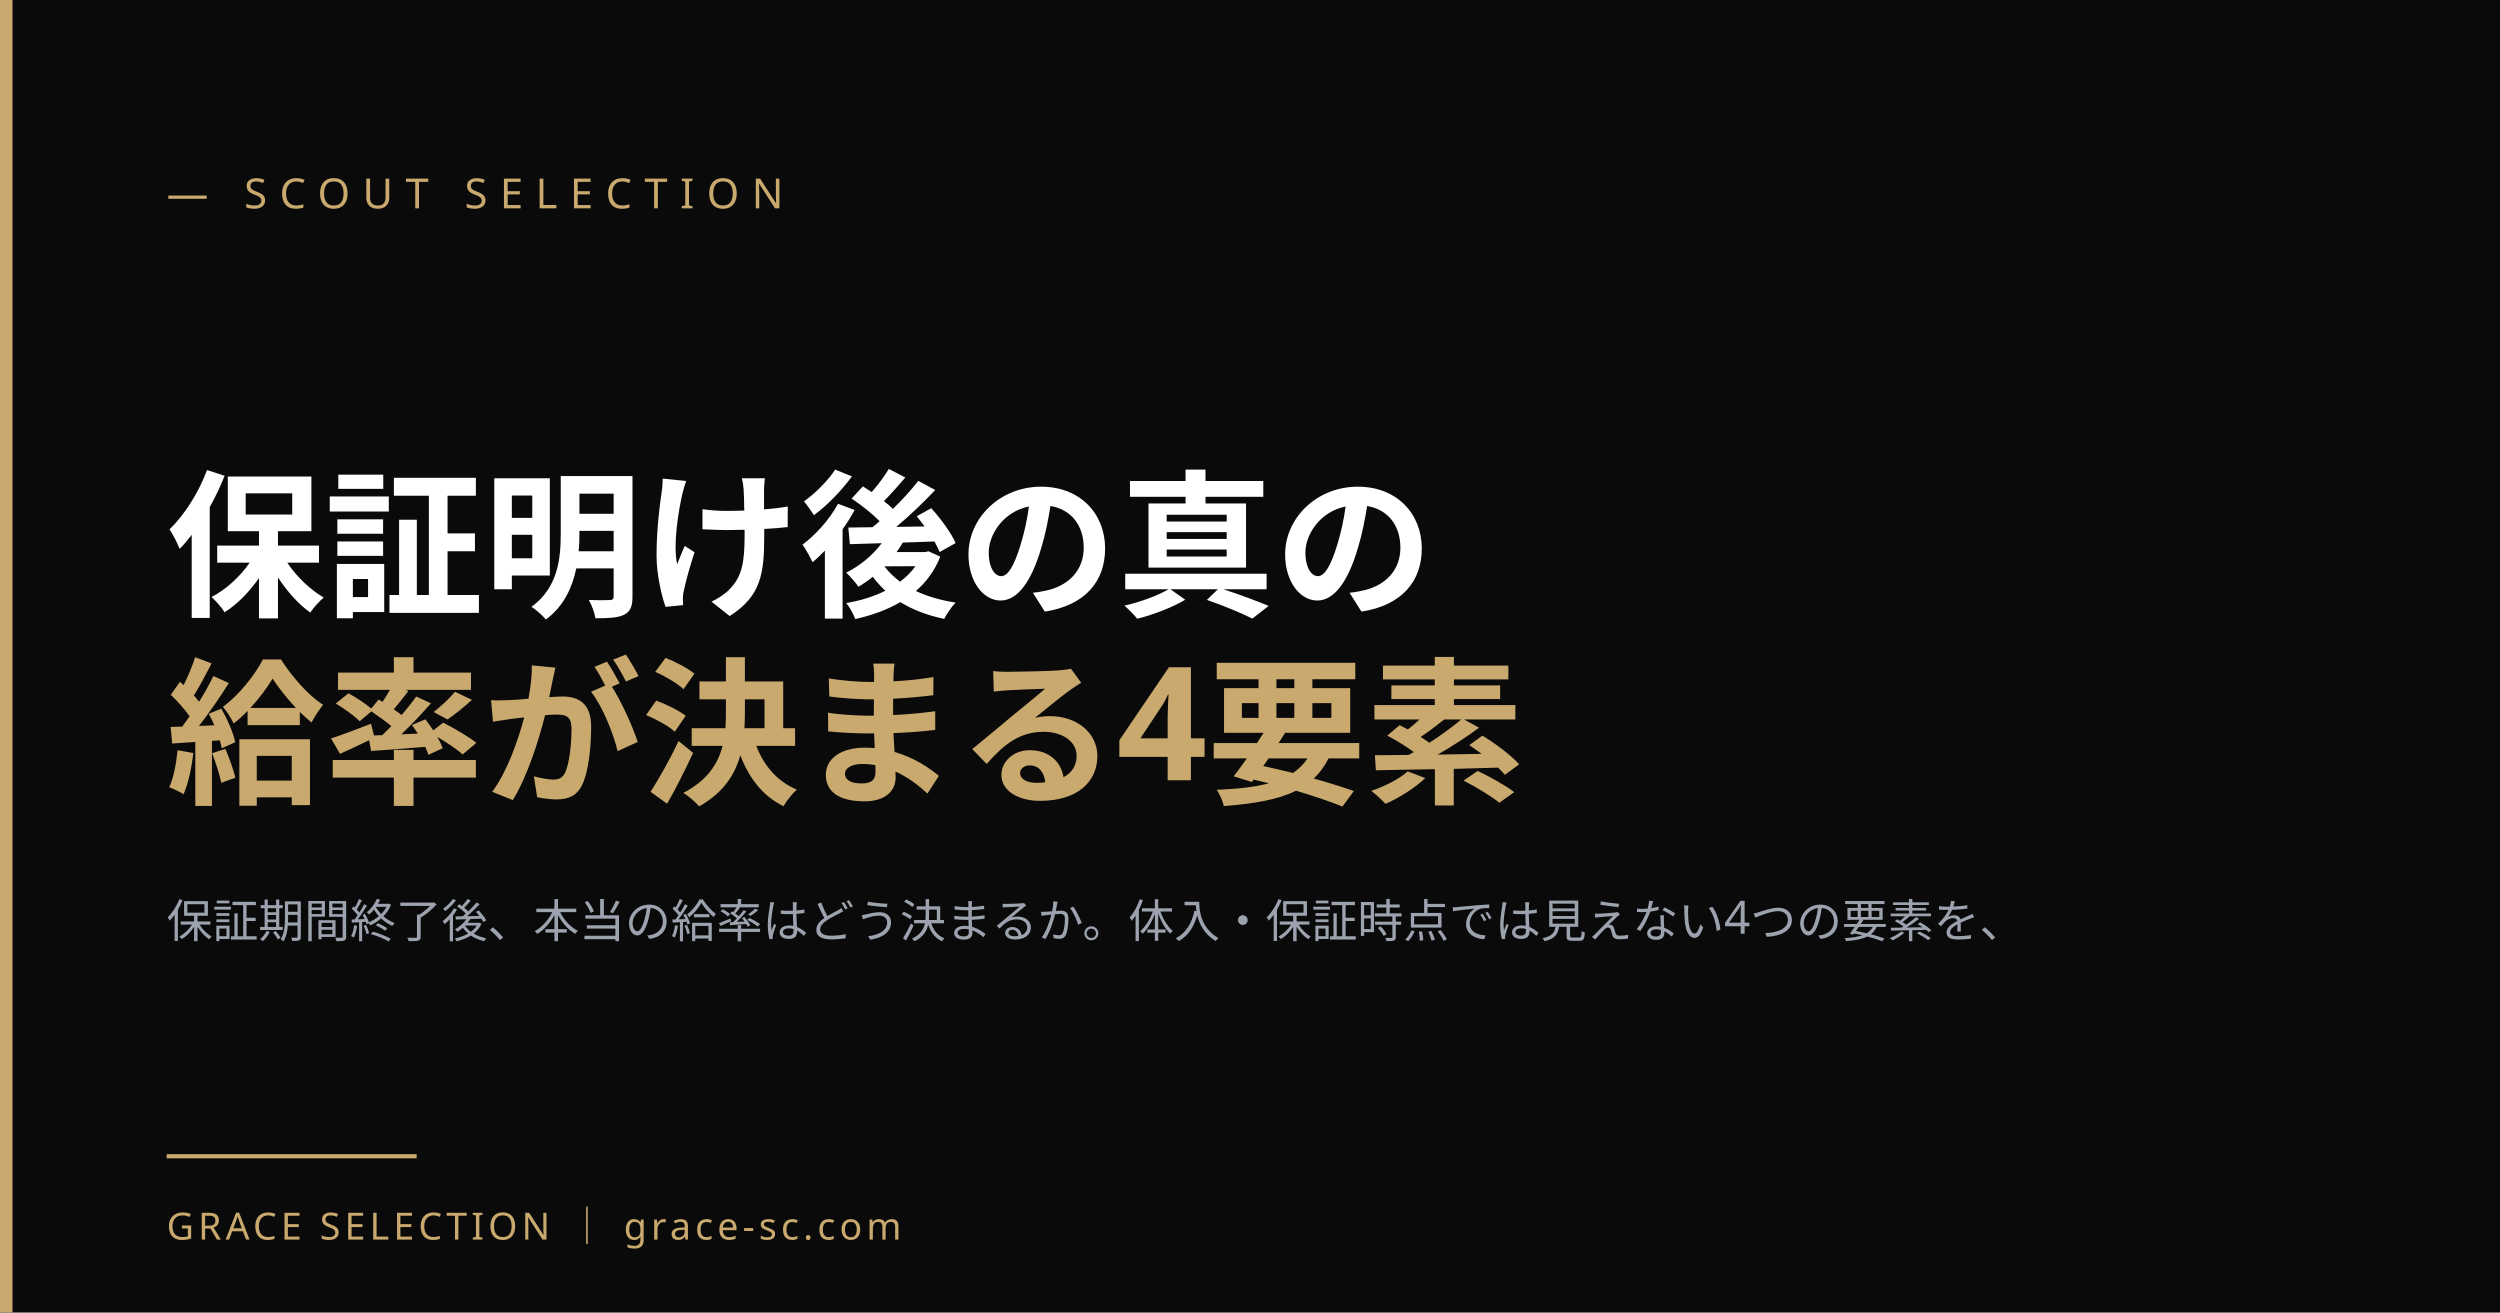
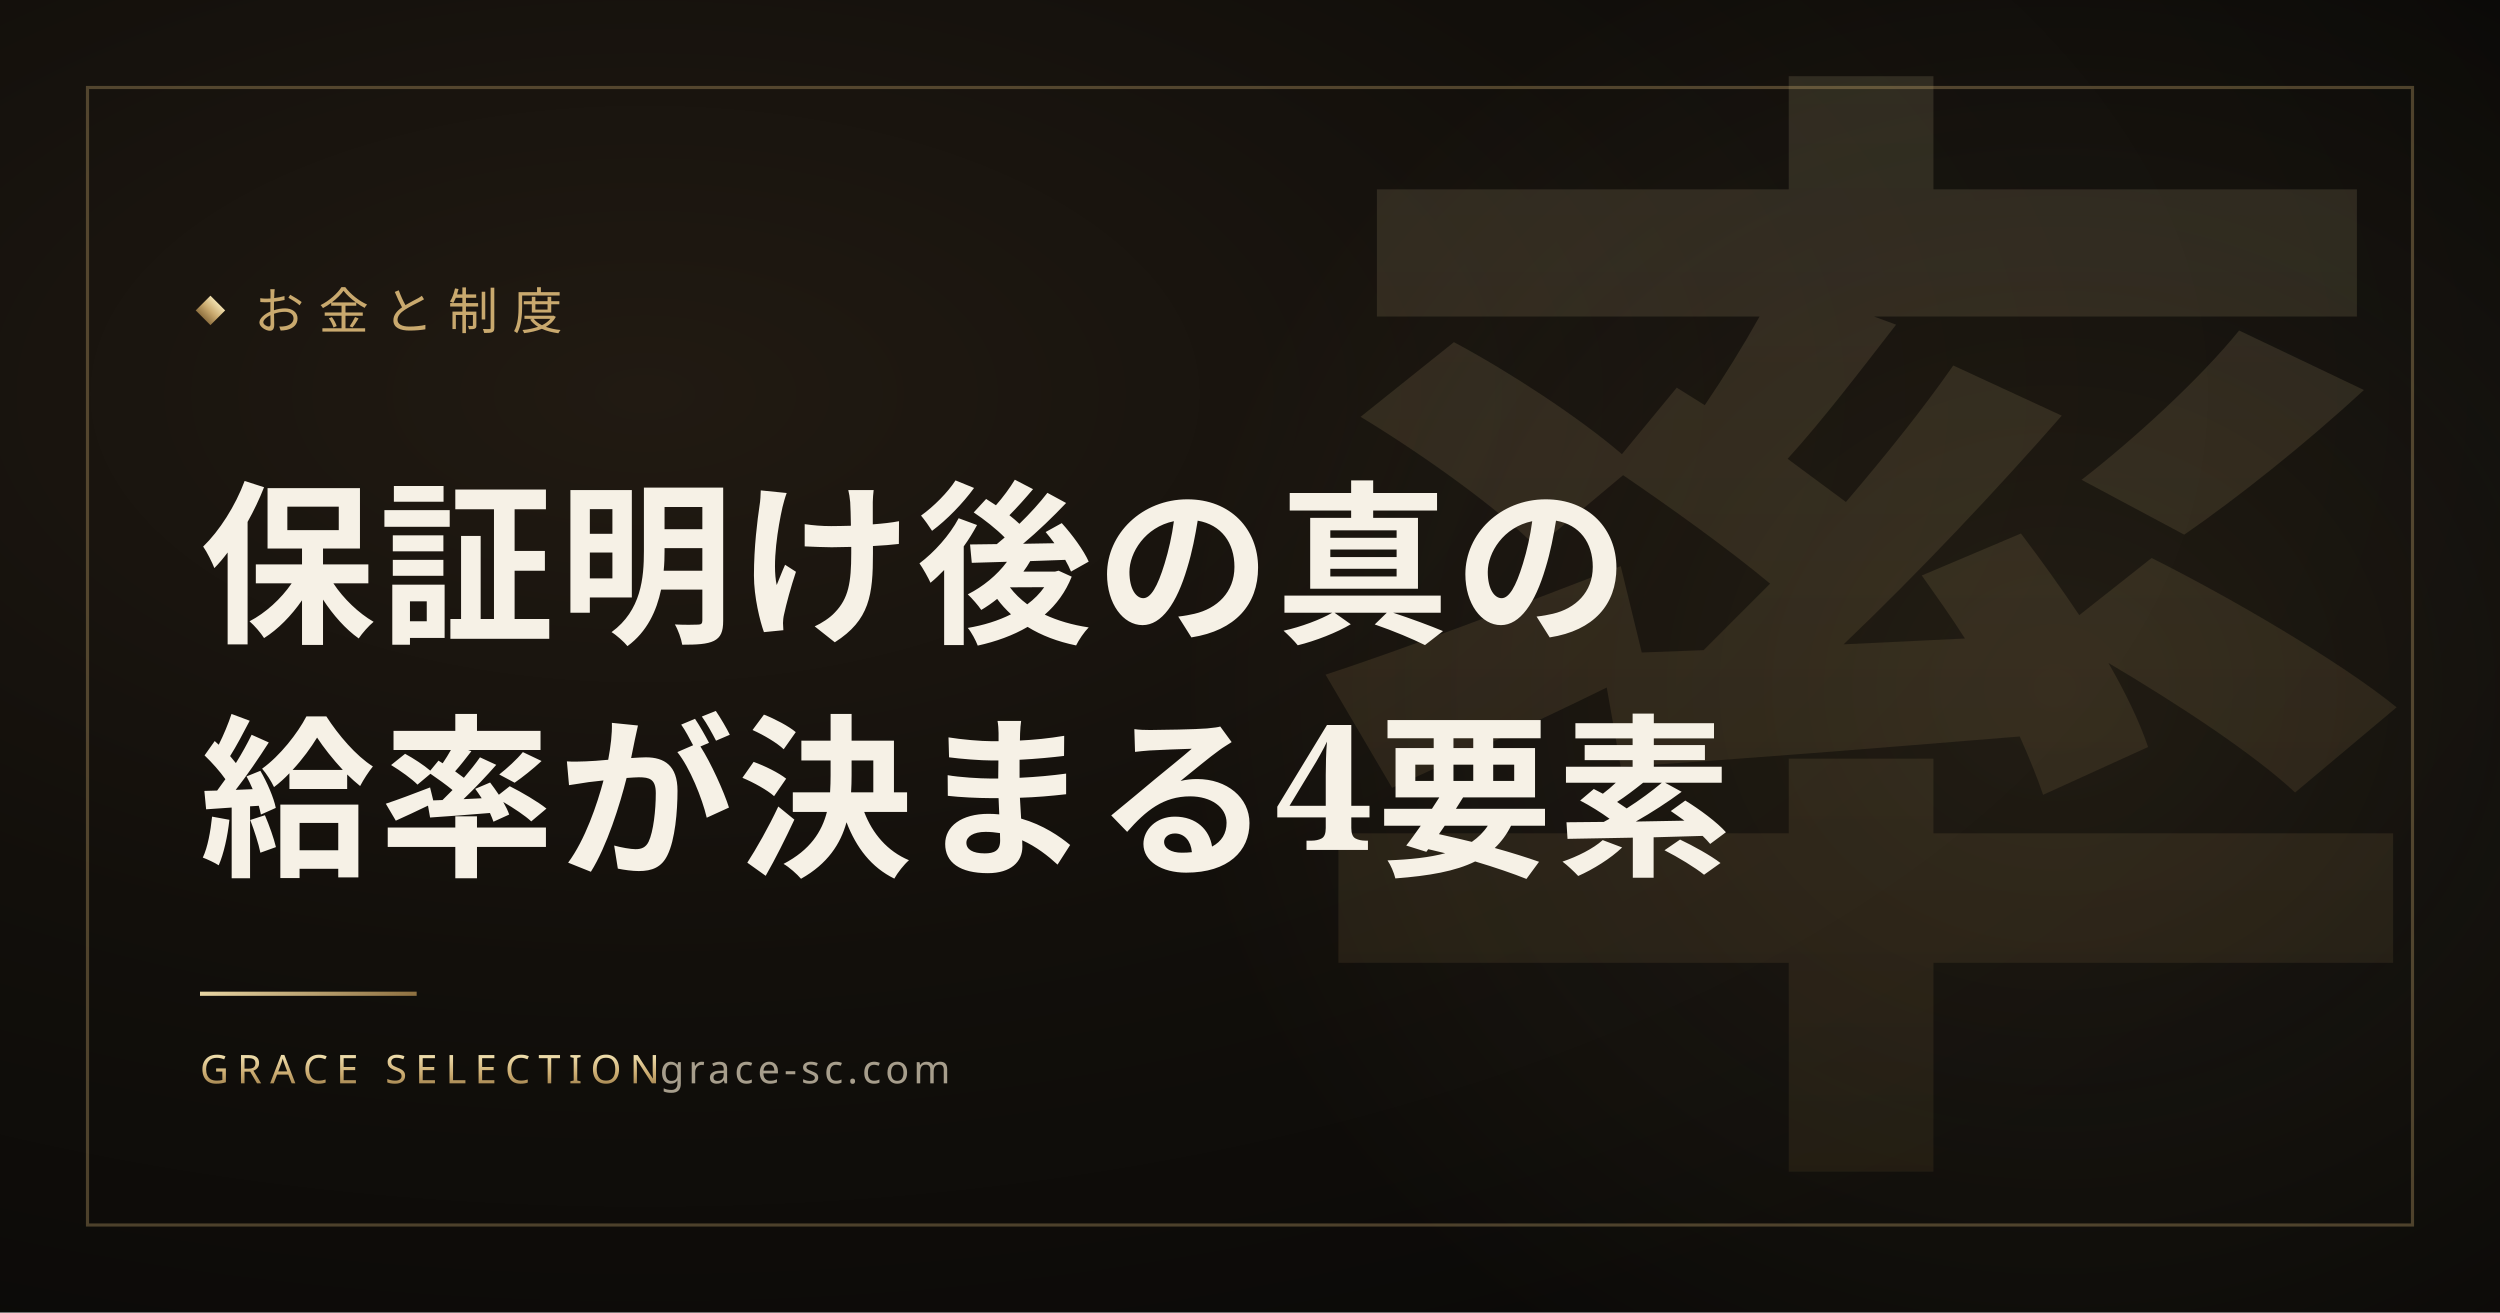
<svg xmlns="http://www.w3.org/2000/svg" viewBox="0 0 1200 630" width="1200" height="630" preserveAspectRatio="xMidYMid slice">
-   <rect width="1200" height="630" fill="#0a0a0a" />
-   <rect x="0" y="0" width="6" height="630" fill="#c9a96e" />
-   <text x="80" y="100" font-family="'Noto Sans JP','Hiragino Sans','Yu Gothic','Meiryo',sans-serif" font-size="20" letter-spacing="6" fill="#c9a96e" font-weight="500">— SCOUT SELECTION</text>
-   <text x="80" y="290" font-family="'Noto Sans JP','Hiragino Sans','Yu Gothic Medium','Meiryo',sans-serif" font-size="76" font-weight="700" fill="#ffffff">保証明け後の真の</text>
-   <text x="80" y="380" font-family="'Noto Sans JP','Hiragino Sans','Yu Gothic Medium','Meiryo',sans-serif" font-size="76" font-weight="700" fill="#c9a96e">給率が決まる4要素</text>
-   <text x="80" y="450" font-family="'Noto Sans JP','Hiragino Sans','Yu Gothic','Meiryo',sans-serif" font-size="22" fill="#9ca3af" font-weight="400">保証期間終了後、本当の給率はどう決まるか。体入・保証時点では見えない4つの要素を、</text>
-   <line x1="80" y1="555" x2="200" y2="555" stroke="#c9a96e" stroke-width="2" />
-   <text x="80" y="595" font-family="'Noto Sans JP','Hiragino Sans','Yu Gothic','Meiryo',sans-serif" font-size="18" fill="#c9a96e" letter-spacing="2" font-weight="500">GRACE SELECTION ｜ grace-sc.com</text>
+   <defs>
+     <radialGradient id="warm" cx="26%" cy="30%" r="80%">
+       <stop offset="0%" stop-color="#211A12" />
+       <stop offset="55%" stop-color="#120F0B" />
+       <stop offset="100%" stop-color="#0B0A08" />
+     </radialGradient>
+     <radialGradient id="lift" cx="50%" cy="50%" r="50%">
+       <stop offset="0%" stop-color="#C9A96E" stop-opacity="0.10" />
+       <stop offset="100%" stop-color="#C9A96E" stop-opacity="0" />
+     </radialGradient>
+     <linearGradient id="foil" x1="0" y1="0" x2="0" y2="1">
+       <stop offset="0%" stop-color="#F0DFAE" />
+       <stop offset="52%" stop-color="#C9A96E" />
+       <stop offset="100%" stop-color="#8E7040" />
+     </linearGradient>
+     <linearGradient id="foilrule" x1="0" y1="0" x2="1" y2="0">
+       <stop offset="0%" stop-color="#E8D5A3" />
+       <stop offset="100%" stop-color="#8E7040" />
+     </linearGradient>
+   </defs>
+   <rect width="1200" height="630" fill="url(#warm)" />
+   <ellipse cx="985" cy="330" rx="420" ry="380" fill="url(#lift)" />
+   <text x="1175" y="512" text-anchor="end" font-family="'Noto Serif JP','Hiragino Mincho ProN','Yu Mincho','BIZ UDPMincho',serif" font-size="560" font-weight="600" fill="url(#foil)" opacity="0.13">率</text>
+   <rect x="42" y="42" width="1116" height="546" fill="none" stroke="#C9A96E" stroke-opacity="0.34" stroke-width="1.5" />
+   <rect x="96" y="144" width="10" height="10" transform="rotate(45 101 149)" fill="url(#foil)" />
+   <text x="122" y="158" font-family="'Noto Sans JP','Hiragino Sans','Yu Gothic','Meiryo',sans-serif" font-size="24" letter-spacing="7" font-weight="500" fill="#C9A96E">お金と制度</text>
+   <text x="96" y="302" font-family="'Noto Serif JP','Hiragino Mincho ProN','Yu Mincho','BIZ UDPMincho',serif" font-size="84" font-weight="600" fill="#F6F1E6" letter-spacing="2">保証明け後の真の</text>
+   <text x="96" y="414" font-family="'Noto Serif JP','Hiragino Mincho ProN','Yu Mincho','BIZ UDPMincho',serif" font-size="84" font-weight="600" fill="#F6F1E6" letter-spacing="2">給率が決まる4要素</text>
+   <rect x="96" y="476" width="104" height="2" fill="url(#foilrule)" />
+   <text x="96" y="520" font-family="'Noto Sans JP','Hiragino Sans','Yu Gothic','Meiryo',sans-serif" font-size="19" letter-spacing="4" font-weight="500" fill="url(#foil)">GRACE SELECTION<tspan fill="#A79E8C" letter-spacing="2" font-weight="400">　grace-sc.com</tspan>
+   </text>
</svg>
